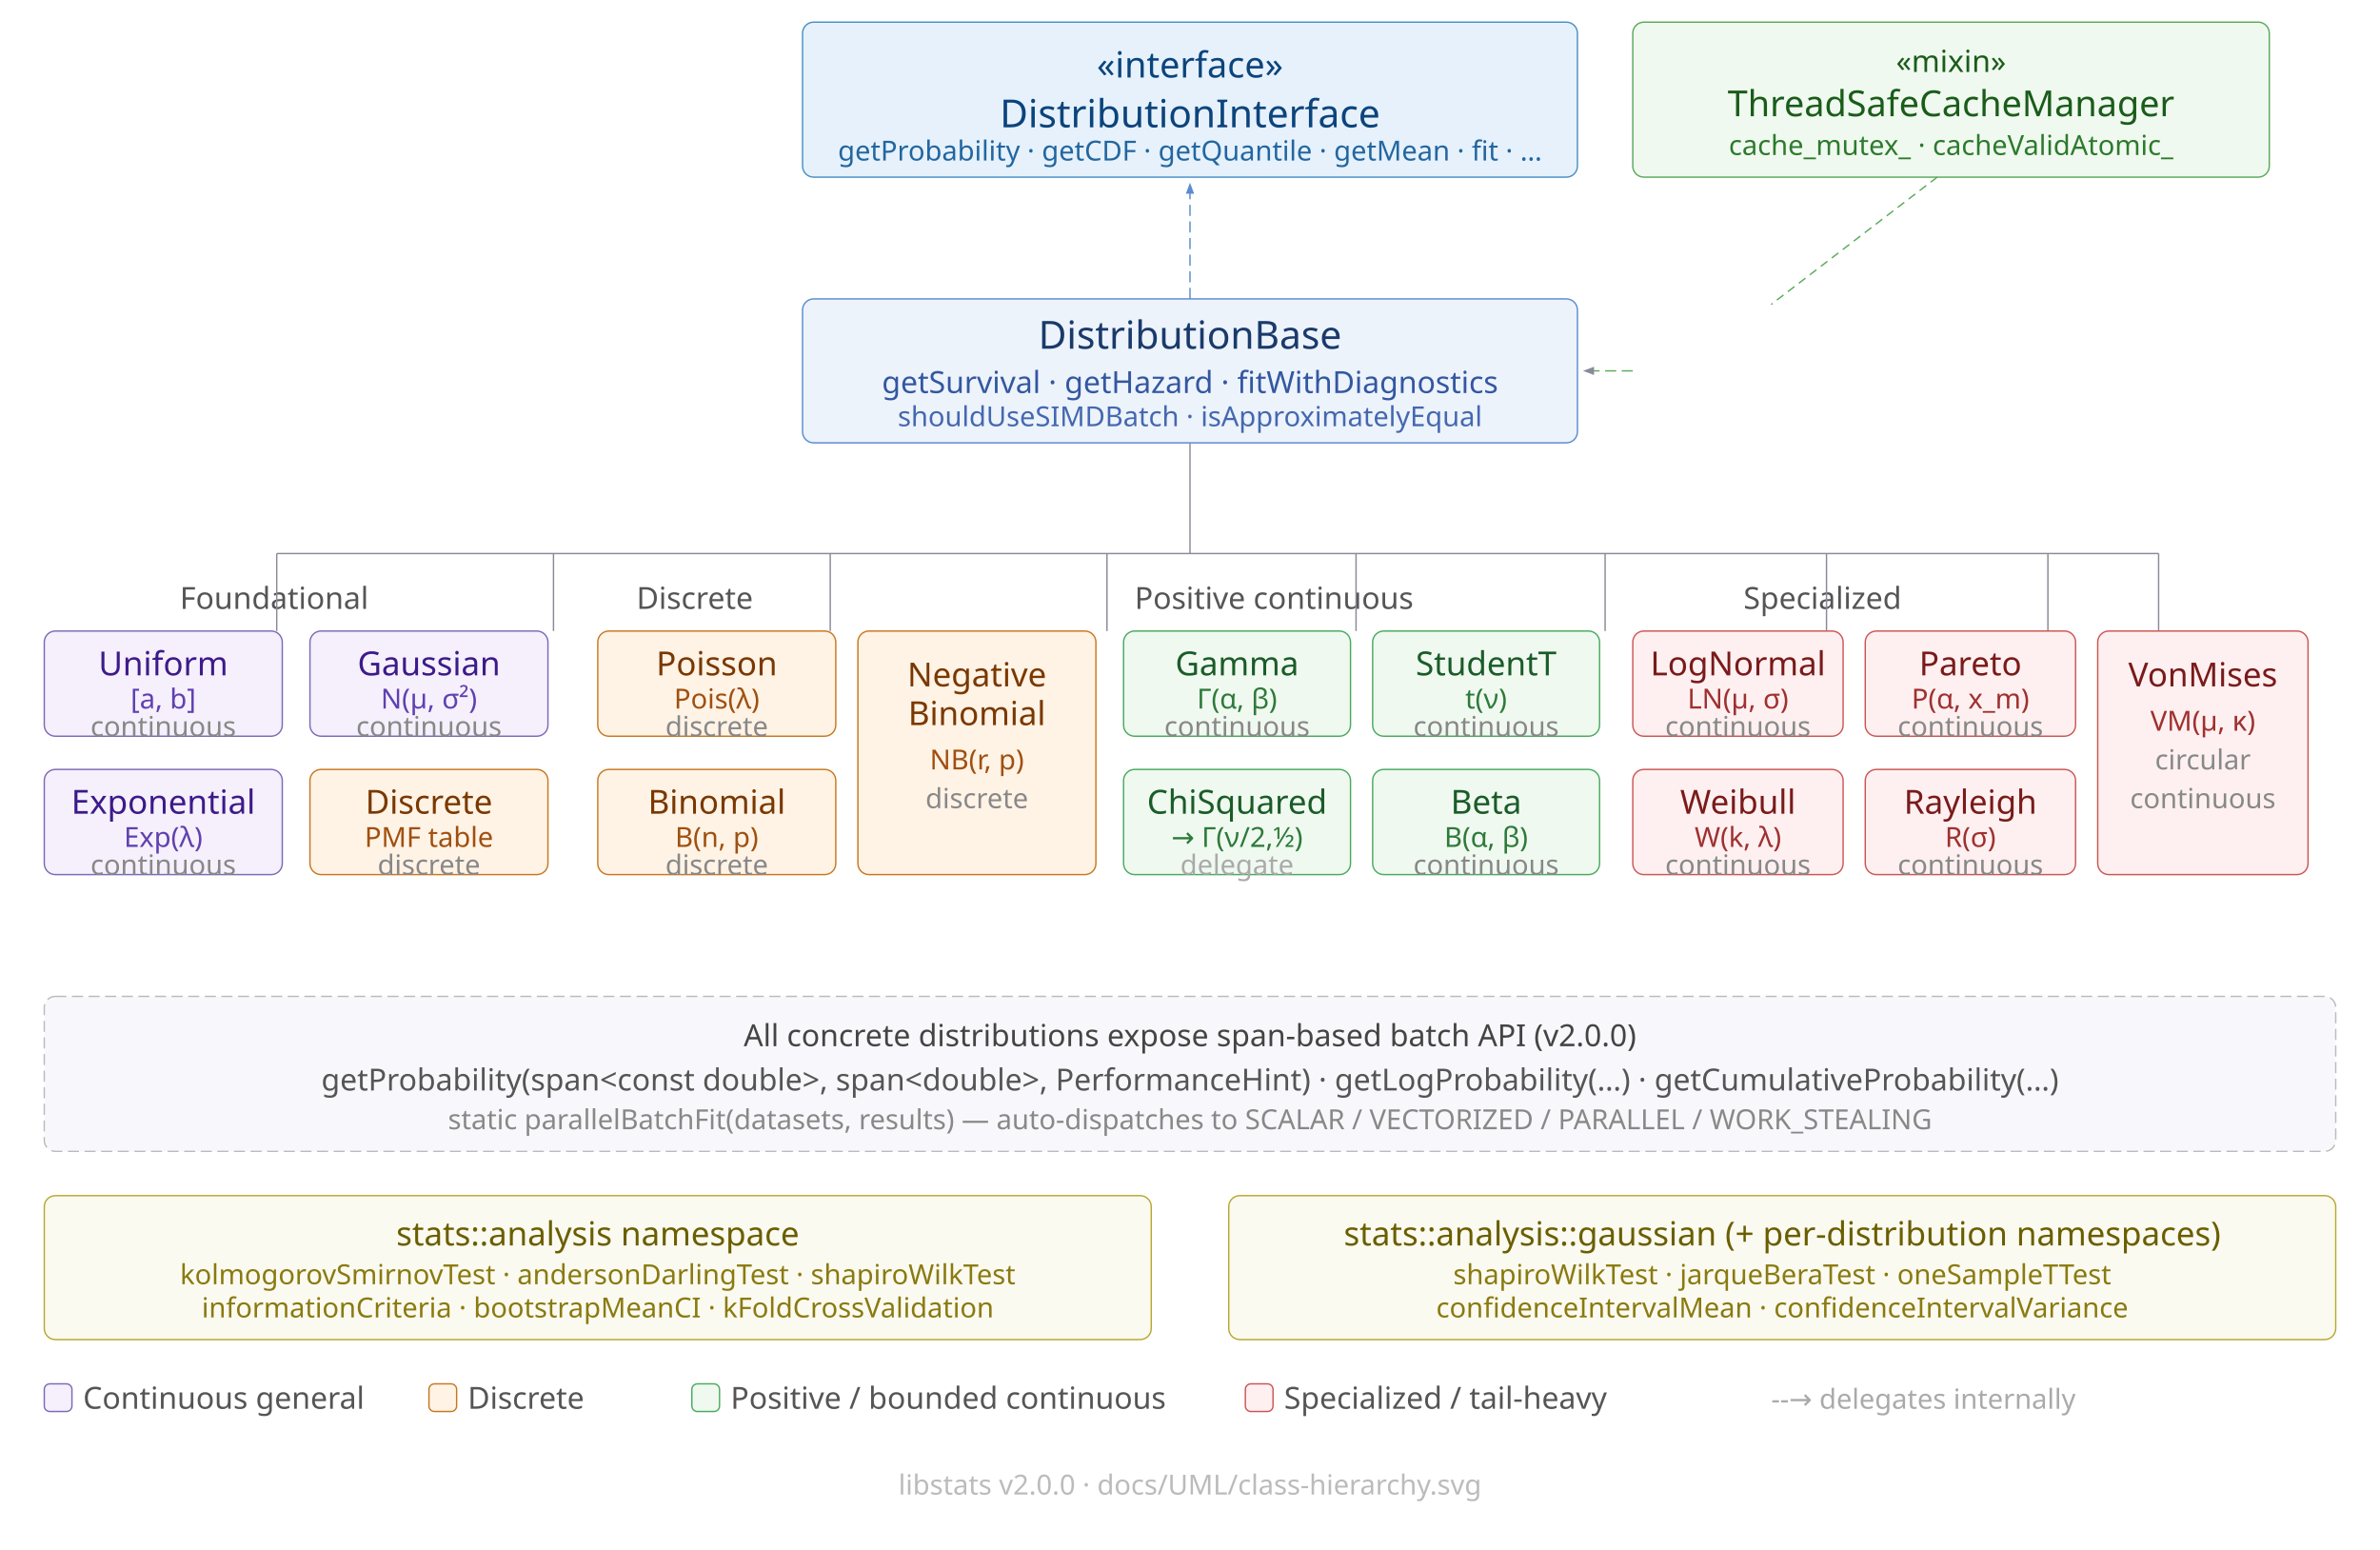
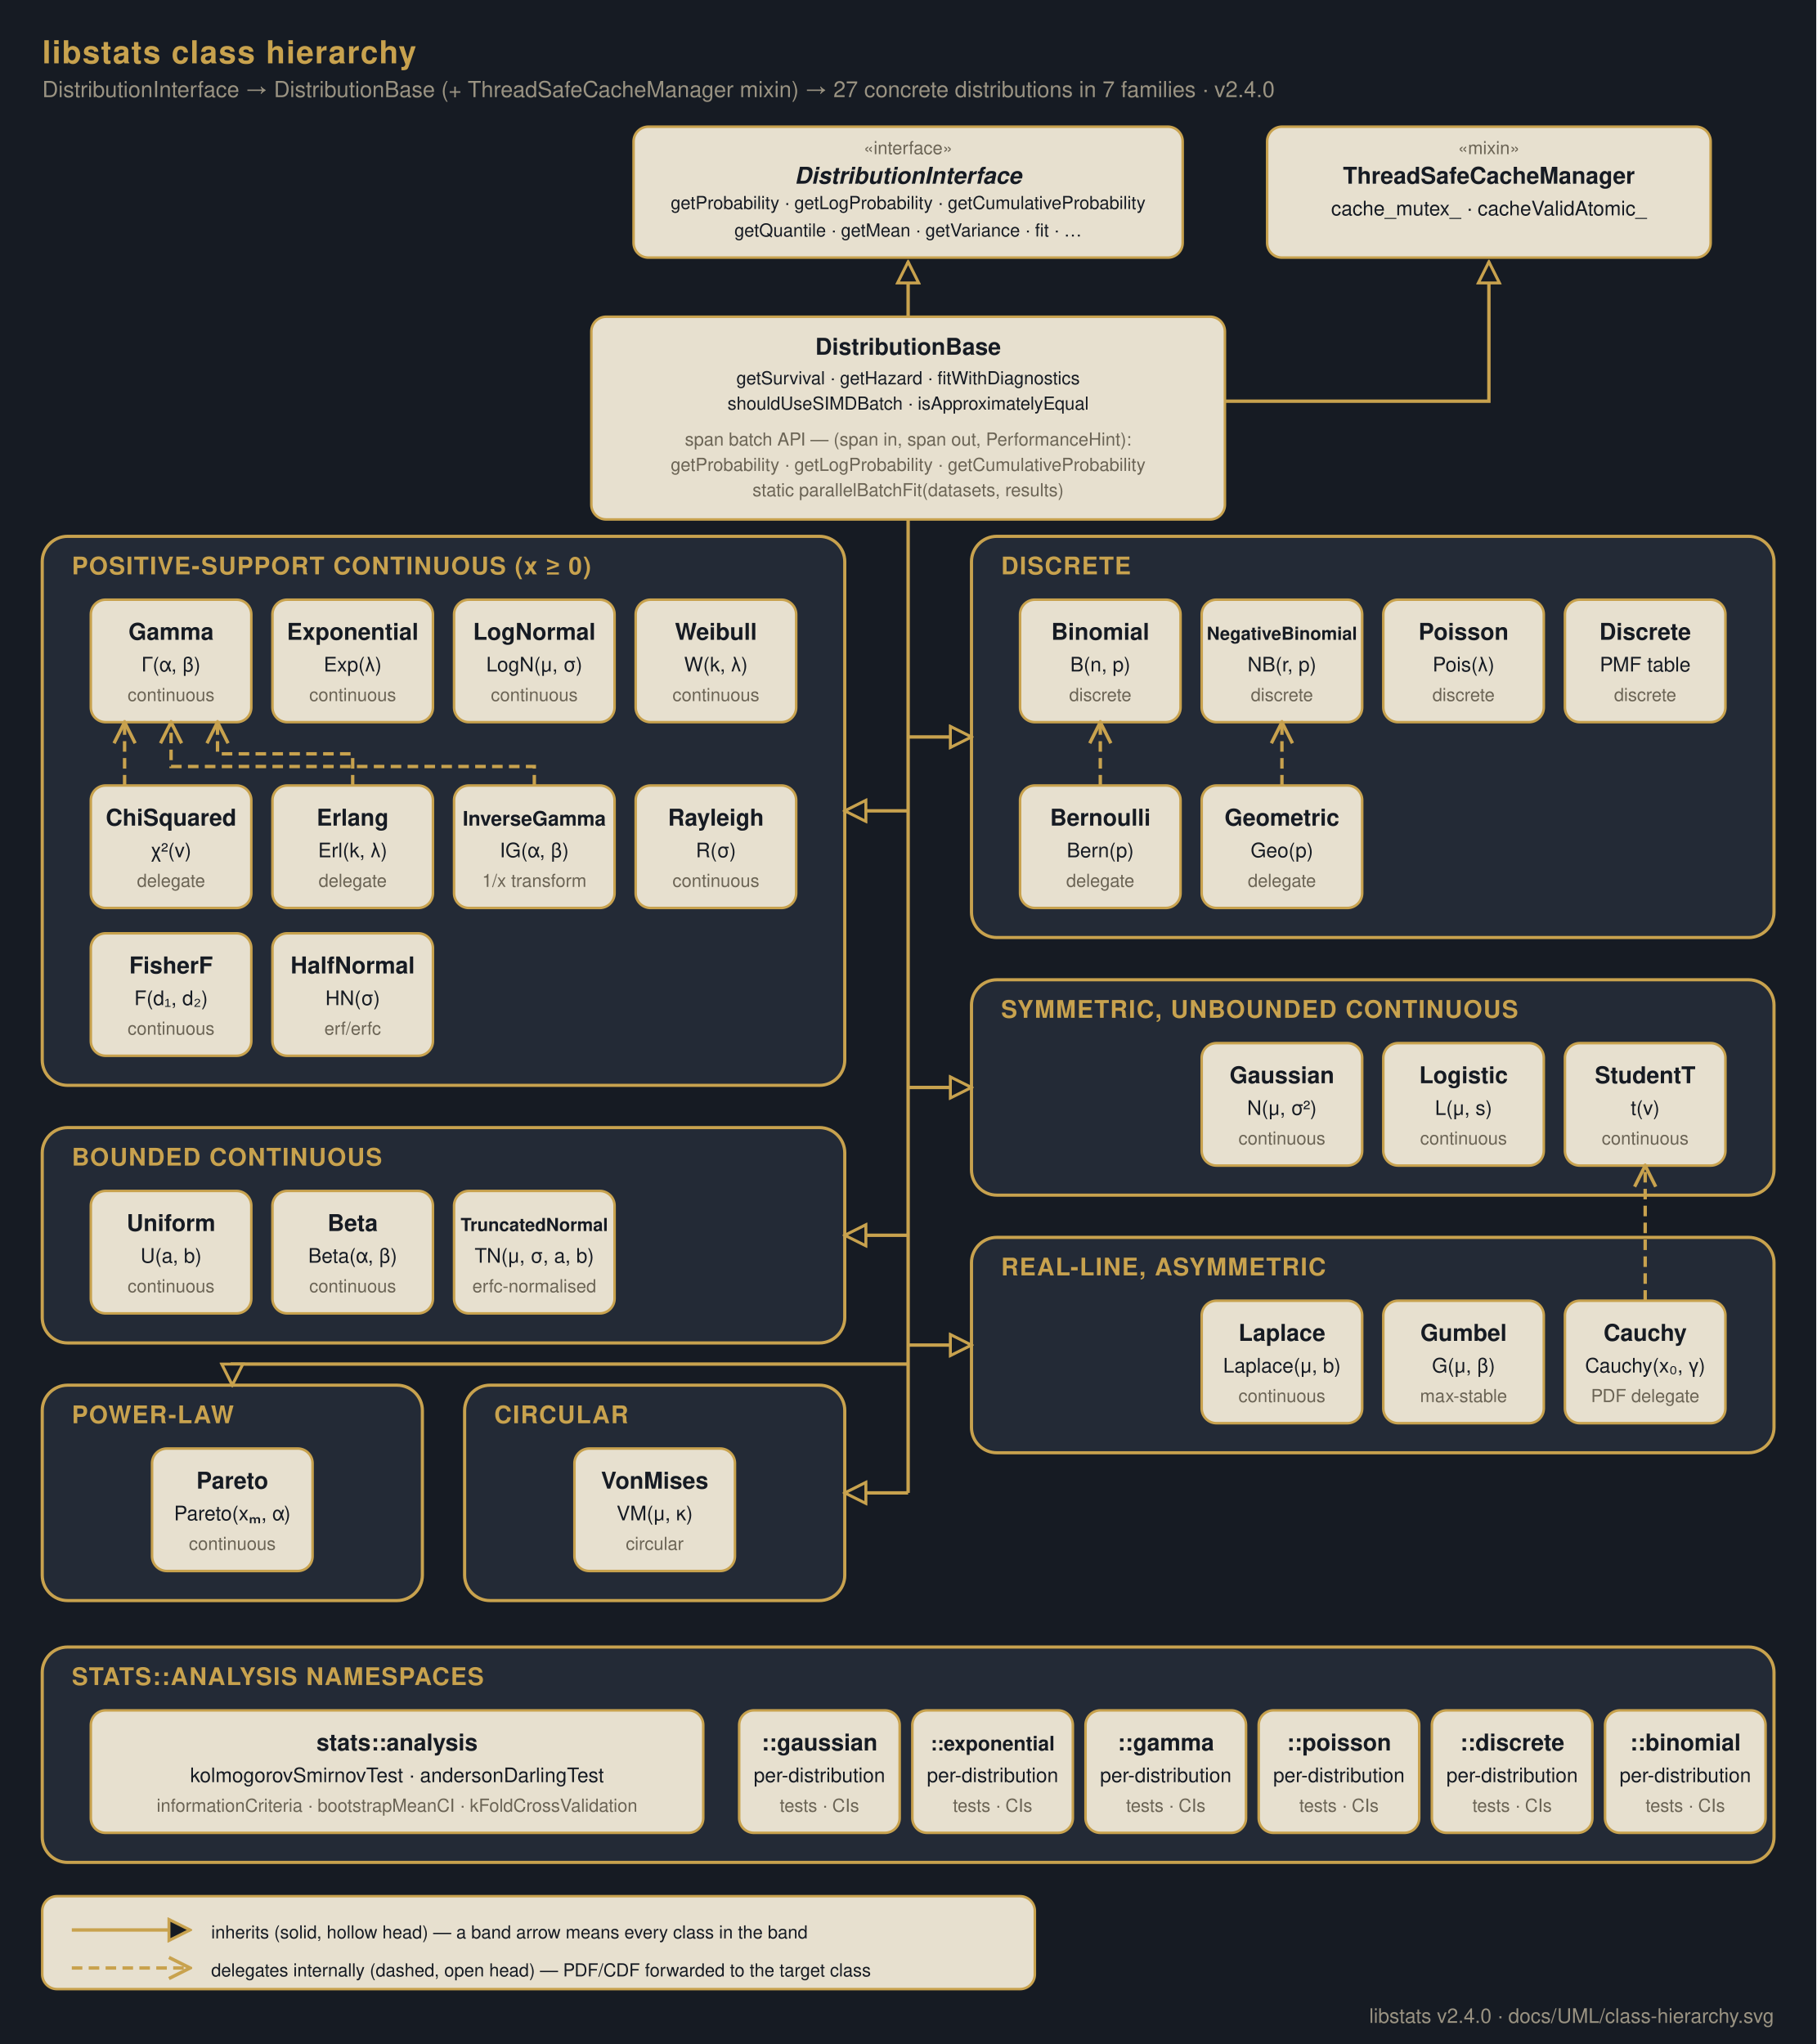
- <svg xmlns="http://www.w3.org/2000/svg" viewBox="0 0 860 560" style="font-family:system-ui,sans-serif;background:#fff">
+ <svg xmlns="http://www.w3.org/2000/svg" viewBox="0 0 860 968" width="860" height="968">
  <defs>
-     <marker id="arr" markerWidth="8" markerHeight="6" refX="8" refY="3" orient="auto">
-       <polygon points="0 0,8 3,0 6" fill="#8a8a9a" />
+     <marker id="inh" markerUnits="userSpaceOnUse" markerWidth="12" markerHeight="12" refX="11" refY="6" orient="auto">
+       <polygon points="1 1,11 6,1 11" fill="#161b23" stroke="#c8a24e" stroke-width="1.4" />
    </marker>
-     <marker id="arr-b" markerWidth="8" markerHeight="6" refX="8" refY="3" orient="auto">
-       <polygon points="0 0,8 3,0 6" fill="#5b8bd0" />
+     <marker id="del" markerUnits="userSpaceOnUse" markerWidth="12" markerHeight="12" refX="11" refY="6" orient="auto">
+       <path d="M1 1 L11 6 L1 11" fill="none" stroke="#c8a24e" stroke-width="1.6" />
    </marker>
  </defs>
-   <rect x="290" y="8" width="280" height="56" rx="4" fill="#E6F1FB" stroke="#4A90C4" stroke-width="0.5" />
-   <text x="430" y="28" text-anchor="middle" font-size="13" font-weight="500" fill="#0C447C">«interface»</text>
-   <text x="430" y="46" text-anchor="middle" font-size="14" font-weight="500" fill="#0C447C">DistributionInterface</text>
-   <text x="430" y="58" text-anchor="middle" font-size="10" fill="#2266A0">getProbability · getCDF · getQuantile · getMean · fit · …</text>
-   <rect x="590" y="8" width="230" height="56" rx="4" fill="#F0F9F0" stroke="#5aaa5a" stroke-width="0.5" />
-   <text x="705" y="26" text-anchor="middle" font-size="11" font-weight="500" fill="#1a5c1a">«mixin»</text>
-   <text x="705" y="42" text-anchor="middle" font-size="13" font-weight="500" fill="#1a5c1a">ThreadSafeCacheManager</text>
-   <text x="705" y="56" text-anchor="middle" font-size="10" fill="#2d7a2d">cache_mutex_ · cacheValidAtomic_</text>
-   <rect x="290" y="108" width="280" height="52" rx="4" fill="#EDF3FB" stroke="#5b8bd0" stroke-width="0.5" />
-   <text x="430" y="126" text-anchor="middle" font-size="14" font-weight="500" fill="#1a3a6b">DistributionBase</text>
-   <text x="430" y="142" text-anchor="middle" font-size="11" fill="#3357a0">getSurvival · getHazard · fitWithDiagnostics</text>
-   <text x="430" y="154" text-anchor="middle" font-size="10" fill="#4468b0">shouldUseSIMDBatch · isApproximatelyEqual</text>
-   <line x1="430" y1="108" x2="430" y2="66" stroke="#5b8bd0" stroke-width="0.5" stroke-dasharray="4,2" marker-end="url(#arr-b)" />
-   <line x1="590" y1="134" x2="572" y2="134" stroke="#5aaa5a" stroke-width="0.5" stroke-dasharray="4,2" marker-end="url(#arr)" />
-   <line x1="700" y1="64" x2="640" y2="110" stroke="#5aaa5a" stroke-width="0.5" stroke-dasharray="3,2" />
-   <text x="65" y="220" font-size="11" font-weight="500" fill="#555">Foundational</text>
-   <text x="230" y="220" font-size="11" font-weight="500" fill="#555">Discrete</text>
-   <text x="410" y="220" font-size="11" font-weight="500" fill="#555">Positive continuous</text>
-   <text x="630" y="220" font-size="11" font-weight="500" fill="#555">Specialized</text>
-   <line x1="430" y1="160" x2="430" y2="200" stroke="#8a8a9a" stroke-width="0.5" />
-   <line x1="100" y1="200" x2="780" y2="200" stroke="#8a8a9a" stroke-width="0.5" />
-   <line x1="100" y1="200" x2="100" y2="228" stroke="#8a8a9a" stroke-width="0.5" />
-   <line x1="200" y1="200" x2="200" y2="228" stroke="#8a8a9a" stroke-width="0.5" />
-   <line x1="300" y1="200" x2="300" y2="228" stroke="#8a8a9a" stroke-width="0.5" />
-   <line x1="400" y1="200" x2="400" y2="228" stroke="#8a8a9a" stroke-width="0.5" />
-   <line x1="490" y1="200" x2="490" y2="228" stroke="#8a8a9a" stroke-width="0.5" />
-   <line x1="580" y1="200" x2="580" y2="228" stroke="#8a8a9a" stroke-width="0.5" />
-   <line x1="660" y1="200" x2="660" y2="228" stroke="#8a8a9a" stroke-width="0.5" />
-   <line x1="740" y1="200" x2="740" y2="228" stroke="#8a8a9a" stroke-width="0.5" />
-   <line x1="780" y1="200" x2="780" y2="228" stroke="#8a8a9a" stroke-width="0.5" />
-   <rect x="16" y="228" width="86" height="38" rx="4" fill="#F5F0FB" stroke="#7c6ab8" stroke-width="0.5" />
-   <text x="59" y="244" text-anchor="middle" font-size="12" font-weight="500" fill="#3d1a8a">Uniform</text>
-   <text x="59" y="256" text-anchor="middle" font-size="10" fill="#6040b0">[a, b]</text>
-   <text x="59" y="266" text-anchor="middle" font-size="10" fill="#888">continuous</text>
-   <rect x="112" y="228" width="86" height="38" rx="4" fill="#F5F0FB" stroke="#7c6ab8" stroke-width="0.5" />
-   <text x="155" y="244" text-anchor="middle" font-size="12" font-weight="500" fill="#3d1a8a">Gaussian</text>
-   <text x="155" y="256" text-anchor="middle" font-size="10" fill="#6040b0">N(μ, σ²)</text>
-   <text x="155" y="266" text-anchor="middle" font-size="10" fill="#888">continuous</text>
-   <rect x="16" y="278" width="86" height="38" rx="4" fill="#F5F0FB" stroke="#7c6ab8" stroke-width="0.5" />
-   <text x="59" y="294" text-anchor="middle" font-size="12" font-weight="500" fill="#3d1a8a">Exponential</text>
-   <text x="59" y="306" text-anchor="middle" font-size="10" fill="#6040b0">Exp(λ)</text>
-   <text x="59" y="316" text-anchor="middle" font-size="10" fill="#888">continuous</text>
-   <rect x="112" y="278" width="86" height="38" rx="4" fill="#FFF3E6" stroke="#c87820" stroke-width="0.5" />
-   <text x="155" y="294" text-anchor="middle" font-size="12" font-weight="500" fill="#7a3800">Discrete</text>
-   <text x="155" y="306" text-anchor="middle" font-size="10" fill="#a05010">PMF table</text>
-   <text x="155" y="316" text-anchor="middle" font-size="10" fill="#888">discrete</text>
-   <rect x="216" y="228" width="86" height="38" rx="4" fill="#FFF3E6" stroke="#c87820" stroke-width="0.5" />
-   <text x="259" y="244" text-anchor="middle" font-size="12" font-weight="500" fill="#7a3800">Poisson</text>
-   <text x="259" y="256" text-anchor="middle" font-size="10" fill="#a05010">Pois(λ)</text>
-   <text x="259" y="266" text-anchor="middle" font-size="10" fill="#888">discrete</text>
-   <rect x="216" y="278" width="86" height="38" rx="4" fill="#FFF3E6" stroke="#c87820" stroke-width="0.5" />
-   <text x="259" y="294" text-anchor="middle" font-size="12" font-weight="500" fill="#7a3800">Binomial</text>
-   <text x="259" y="306" text-anchor="middle" font-size="10" fill="#a05010">B(n, p)</text>
-   <text x="259" y="316" text-anchor="middle" font-size="10" fill="#888">discrete</text>
-   <rect x="310" y="228" width="86" height="88" rx="4" fill="#FFF3E6" stroke="#c87820" stroke-width="0.5" />
-   <text x="353" y="248" text-anchor="middle" font-size="12" font-weight="500" fill="#7a3800">Negative</text>
-   <text x="353" y="262" text-anchor="middle" font-size="12" font-weight="500" fill="#7a3800">Binomial</text>
-   <text x="353" y="278" text-anchor="middle" font-size="10" fill="#a05010">NB(r, p)</text>
-   <text x="353" y="292" text-anchor="middle" font-size="10" fill="#888">discrete</text>
-   <rect x="406" y="228" width="82" height="38" rx="4" fill="#F0F9F0" stroke="#4aaa60" stroke-width="0.5" />
-   <text x="447" y="244" text-anchor="middle" font-size="12" font-weight="500" fill="#1a5c28">Gamma</text>
-   <text x="447" y="256" text-anchor="middle" font-size="10" fill="#2d7a3a">Γ(α, β)</text>
-   <text x="447" y="266" text-anchor="middle" font-size="10" fill="#888">continuous</text>
-   <rect x="406" y="278" width="82" height="38" rx="4" fill="#F0F9F0" stroke="#4aaa60" stroke-width="0.5" />
-   <text x="447" y="294" text-anchor="middle" font-size="12" font-weight="500" fill="#1a5c28">ChiSquared</text>
-   <text x="447" y="306" text-anchor="middle" font-size="10" fill="#2d7a3a">→ Γ(ν/2,½)</text>
-   <text x="447" y="316" text-anchor="middle" font-size="10" fill="#aaa">delegate</text>
-   <rect x="496" y="228" width="82" height="38" rx="4" fill="#F0F9F0" stroke="#4aaa60" stroke-width="0.5" />
-   <text x="537" y="244" text-anchor="middle" font-size="12" font-weight="500" fill="#1a5c28">StudentT</text>
-   <text x="537" y="256" text-anchor="middle" font-size="10" fill="#2d7a3a">t(ν)</text>
-   <text x="537" y="266" text-anchor="middle" font-size="10" fill="#888">continuous</text>
-   <rect x="496" y="278" width="82" height="38" rx="4" fill="#F0F9F0" stroke="#4aaa60" stroke-width="0.5" />
-   <text x="537" y="294" text-anchor="middle" font-size="12" font-weight="500" fill="#1a5c28">Beta</text>
-   <text x="537" y="306" text-anchor="middle" font-size="10" fill="#2d7a3a">B(α, β)</text>
-   <text x="537" y="316" text-anchor="middle" font-size="10" fill="#888">continuous</text>
-   <rect x="590" y="228" width="76" height="38" rx="4" fill="#FEF0F0" stroke="#cc5555" stroke-width="0.5" />
-   <text x="628" y="244" text-anchor="middle" font-size="12" font-weight="500" fill="#7a1a1a">LogNormal</text>
-   <text x="628" y="256" text-anchor="middle" font-size="10" fill="#a03030">LN(μ, σ)</text>
-   <text x="628" y="266" text-anchor="middle" font-size="10" fill="#888">continuous</text>
-   <rect x="590" y="278" width="76" height="38" rx="4" fill="#FEF0F0" stroke="#cc5555" stroke-width="0.5" />
-   <text x="628" y="294" text-anchor="middle" font-size="12" font-weight="500" fill="#7a1a1a">Weibull</text>
-   <text x="628" y="306" text-anchor="middle" font-size="10" fill="#a03030">W(k, λ)</text>
-   <text x="628" y="316" text-anchor="middle" font-size="10" fill="#888">continuous</text>
-   <rect x="674" y="228" width="76" height="38" rx="4" fill="#FEF0F0" stroke="#cc5555" stroke-width="0.5" />
-   <text x="712" y="244" text-anchor="middle" font-size="12" font-weight="500" fill="#7a1a1a">Pareto</text>
-   <text x="712" y="256" text-anchor="middle" font-size="10" fill="#a03030">P(α, x_m)</text>
-   <text x="712" y="266" text-anchor="middle" font-size="10" fill="#888">continuous</text>
-   <rect x="674" y="278" width="76" height="38" rx="4" fill="#FEF0F0" stroke="#cc5555" stroke-width="0.5" />
-   <text x="712" y="294" text-anchor="middle" font-size="12" font-weight="500" fill="#7a1a1a">Rayleigh</text>
-   <text x="712" y="306" text-anchor="middle" font-size="10" fill="#a03030">R(σ)</text>
-   <text x="712" y="316" text-anchor="middle" font-size="10" fill="#888">continuous</text>
-   <rect x="758" y="228" width="76" height="88" rx="4" fill="#FEF0F0" stroke="#cc5555" stroke-width="0.5" />
-   <text x="796" y="248" text-anchor="middle" font-size="12" font-weight="500" fill="#7a1a1a">VonMises</text>
-   <text x="796" y="264" text-anchor="middle" font-size="10" fill="#a03030">VM(μ, κ)</text>
-   <text x="796" y="278" text-anchor="middle" font-size="10" fill="#888">circular</text>
-   <text x="796" y="292" text-anchor="middle" font-size="10" fill="#888">continuous</text>
-   <rect x="16" y="360" width="828" height="56" rx="4" fill="#F8F8FC" stroke="#bbb" stroke-width="0.5" stroke-dasharray="4,2" />
-   <text x="430" y="378" text-anchor="middle" font-size="11" font-weight="500" fill="#444">All concrete distributions expose span-based batch API (v2.0.0)</text>
-   <text x="430" y="394" text-anchor="middle" font-size="11" fill="#555">getProbability(span&lt;const double&gt;, span&lt;double&gt;, PerformanceHint)  ·  getLogProbability(…)  ·  getCumulativeProbability(…)</text>
-   <text x="430" y="408" text-anchor="middle" font-size="10" fill="#888">static parallelBatchFit(datasets, results)  —  auto-dispatches to SCALAR / VECTORIZED / PARALLEL / WORK_STEALING</text>
-   <rect x="16" y="432" width="400" height="52" rx="4" fill="#FAFAF0" stroke="#b8a830" stroke-width="0.5" />
-   <text x="216" y="450" text-anchor="middle" font-size="12" font-weight="500" fill="#6b5e00">stats::analysis namespace</text>
-   <text x="216" y="464" text-anchor="middle" font-size="10" fill="#8a7a10">kolmogorovSmirnovTest · andersonDarlingTest · shapiroWilkTest</text>
-   <text x="216" y="476" text-anchor="middle" font-size="10" fill="#8a7a10">informationCriteria · bootstrapMeanCI · kFoldCrossValidation</text>
-   <rect x="444" y="432" width="400" height="52" rx="4" fill="#FAFAF0" stroke="#b8a830" stroke-width="0.5" />
-   <text x="644" y="450" text-anchor="middle" font-size="12" font-weight="500" fill="#6b5e00">stats::analysis::gaussian (+ per-distribution namespaces)</text>
-   <text x="644" y="464" text-anchor="middle" font-size="10" fill="#8a7a10">shapiroWilkTest · jarqueBeraTest · oneSampleTTest</text>
-   <text x="644" y="476" text-anchor="middle" font-size="10" fill="#8a7a10">confidenceIntervalMean · confidenceIntervalVariance</text>
-   <rect x="16" y="500" width="10" height="10" rx="2" fill="#F5F0FB" stroke="#7c6ab8" stroke-width="0.5" />
-   <text x="30" y="509" font-size="11" fill="#555">Continuous general</text>
-   <rect x="155" y="500" width="10" height="10" rx="2" fill="#FFF3E6" stroke="#c87820" stroke-width="0.5" />
-   <text x="169" y="509" font-size="11" fill="#555">Discrete</text>
-   <rect x="250" y="500" width="10" height="10" rx="2" fill="#F0F9F0" stroke="#4aaa60" stroke-width="0.5" />
-   <text x="264" y="509" font-size="11" fill="#555">Positive / bounded continuous</text>
-   <rect x="450" y="500" width="10" height="10" rx="2" fill="#FEF0F0" stroke="#cc5555" stroke-width="0.5" />
-   <text x="464" y="509" font-size="11" fill="#555">Specialized / tail-heavy</text>
-   <text x="640" y="509" font-size="10" fill="#aaa">--→  delegates internally</text>
-   <text x="430" y="540" text-anchor="middle" font-size="10" fill="#bbb">libstats v2.0.0  ·  docs/UML/class-hierarchy.svg</text>
+   <rect width="860" height="968" fill="#161b23" />
+   <g font-family="system-ui,-apple-system,Helvetica,Arial,sans-serif">
+     <text x="20" y="30" font-size="15" fill="#c8a24e" text-anchor="start" font-weight="bold" letter-spacing="0.5">libstats class hierarchy</text>
+     <text x="20" y="46" font-size="10.5" fill="#9a9382" text-anchor="start">DistributionInterface → DistributionBase (+ ThreadSafeCacheManager mixin) → 27 concrete distributions in 7 families · v2.4.0</text>
+     <rect x="300" y="60" width="260" height="62" rx="7" fill="#e7e0cf" stroke="#c8a24e" stroke-width="1.2" />
+     <text x="430.0" y="73" font-size="8.5" fill="#6b6455" text-anchor="middle">«interface»</text>
+     <text x="430.0" y="87" font-size="11" fill="#161b23" text-anchor="middle" font-weight="bold" font-style="italic">DistributionInterface</text>
+     <text x="430" y="99" font-size="8.5" fill="#161b23" text-anchor="middle">getProbability · getLogProbability · getCumulativeProbability</text>
+     <text x="430" y="112" font-size="8.5" fill="#161b23" text-anchor="middle">getQuantile · getMean · getVariance · fit · …</text>
+     <rect x="600" y="60" width="210" height="62" rx="7" fill="#e7e0cf" stroke="#c8a24e" stroke-width="1.2" />
+     <text x="705.0" y="73" font-size="8.5" fill="#6b6455" text-anchor="middle">«mixin»</text>
+     <text x="705.0" y="87" font-size="11" fill="#161b23" text-anchor="middle" font-weight="bold">ThreadSafeCacheManager</text>
+     <text x="705.0" y="102" font-size="9.5" fill="#161b23" text-anchor="middle">cache_mutex_ · cacheValidAtomic_</text>
+     <rect x="280" y="150" width="300" height="96" rx="7" fill="#e7e0cf" stroke="#c8a24e" stroke-width="1.2" />
+     <text x="430" y="168" font-size="11" fill="#161b23" text-anchor="middle" font-weight="bold">DistributionBase</text>
+     <text x="430" y="182" font-size="8.5" fill="#161b23" text-anchor="middle">getSurvival · getHazard · fitWithDiagnostics</text>
+     <text x="430" y="194" font-size="8.5" fill="#161b23" text-anchor="middle">shouldUseSIMDBatch · isApproximatelyEqual</text>
+     <text x="430" y="211" font-size="8.5" fill="#6b6455" text-anchor="middle">span batch API — (span in, span out, PerformanceHint):</text>
+     <text x="430" y="223" font-size="8.5" fill="#6b6455" text-anchor="middle">getProbability · getLogProbability · getCumulativeProbability</text>
+     <text x="430" y="235" font-size="8.5" fill="#6b6455" text-anchor="middle">static parallelBatchFit(datasets, results)</text>
+     <path d="M430 150 V124" fill="none" stroke="#c8a24e" stroke-width="1.6" marker-end="url(#inh)" />
+     <path d="M580 190 H705 V124" fill="none" stroke="#c8a24e" stroke-width="1.6" marker-end="url(#inh)" />
+     <rect x="20" y="254" width="380" height="260" rx="12" fill="#232a36" stroke="#c8a24e" stroke-width="1.5" />
+     <text x="34" y="272" font-size="11.5" fill="#c8a24e" text-anchor="start" font-weight="bold" letter-spacing="0.5">POSITIVE-SUPPORT CONTINUOUS  (x ≥ 0)</text>
+     <rect x="43" y="284" width="76" height="58" rx="7" fill="#e7e0cf" stroke="#c8a24e" stroke-width="1.2" />
+     <text x="81.0" y="303" font-size="11" fill="#161b23" text-anchor="middle" font-weight="bold">Gamma</text>
+     <text x="81.0" y="318" font-size="9.5" fill="#161b23" text-anchor="middle">Γ(α, β)</text>
+     <text x="81.0" y="332" font-size="8.5" fill="#6b6455" text-anchor="middle">continuous</text>
+     <rect x="129" y="284" width="76" height="58" rx="7" fill="#e7e0cf" stroke="#c8a24e" stroke-width="1.2" />
+     <text x="167.0" y="303" font-size="11" fill="#161b23" text-anchor="middle" font-weight="bold">Exponential</text>
+     <text x="167.0" y="318" font-size="9.5" fill="#161b23" text-anchor="middle">Exp(λ)</text>
+     <text x="167.0" y="332" font-size="8.5" fill="#6b6455" text-anchor="middle">continuous</text>
+     <rect x="215" y="284" width="76" height="58" rx="7" fill="#e7e0cf" stroke="#c8a24e" stroke-width="1.2" />
+     <text x="253.0" y="303" font-size="11" fill="#161b23" text-anchor="middle" font-weight="bold">LogNormal</text>
+     <text x="253.0" y="318" font-size="9.5" fill="#161b23" text-anchor="middle">LogN(μ, σ)</text>
+     <text x="253.0" y="332" font-size="8.5" fill="#6b6455" text-anchor="middle">continuous</text>
+     <rect x="301" y="284" width="76" height="58" rx="7" fill="#e7e0cf" stroke="#c8a24e" stroke-width="1.2" />
+     <text x="339.0" y="303" font-size="11" fill="#161b23" text-anchor="middle" font-weight="bold">Weibull</text>
+     <text x="339.0" y="318" font-size="9.5" fill="#161b23" text-anchor="middle">W(k, λ)</text>
+     <text x="339.0" y="332" font-size="8.5" fill="#6b6455" text-anchor="middle">continuous</text>
+     <rect x="43" y="372" width="76" height="58" rx="7" fill="#e7e0cf" stroke="#c8a24e" stroke-width="1.2" />
+     <text x="81.0" y="391" font-size="11" fill="#161b23" text-anchor="middle" font-weight="bold">ChiSquared</text>
+     <text x="81.0" y="406" font-size="9.5" fill="#161b23" text-anchor="middle">χ²(ν)</text>
+     <text x="81.0" y="420" font-size="8.5" fill="#6b6455" text-anchor="middle">delegate</text>
+     <rect x="129" y="372" width="76" height="58" rx="7" fill="#e7e0cf" stroke="#c8a24e" stroke-width="1.2" />
+     <text x="167.0" y="391" font-size="11" fill="#161b23" text-anchor="middle" font-weight="bold">Erlang</text>
+     <text x="167.0" y="406" font-size="9.5" fill="#161b23" text-anchor="middle">Erl(k, λ)</text>
+     <text x="167.0" y="420" font-size="8.5" fill="#6b6455" text-anchor="middle">delegate</text>
+     <rect x="215" y="372" width="76" height="58" rx="7" fill="#e7e0cf" stroke="#c8a24e" stroke-width="1.2" />
+     <text x="253.0" y="391" font-size="9.5" fill="#161b23" text-anchor="middle" font-weight="bold">InverseGamma</text>
+     <text x="253.0" y="406" font-size="9.5" fill="#161b23" text-anchor="middle">IG(α, β)</text>
+     <text x="253.0" y="420" font-size="8.5" fill="#6b6455" text-anchor="middle">1/x transform</text>
+     <rect x="301" y="372" width="76" height="58" rx="7" fill="#e7e0cf" stroke="#c8a24e" stroke-width="1.2" />
+     <text x="339.0" y="391" font-size="11" fill="#161b23" text-anchor="middle" font-weight="bold">Rayleigh</text>
+     <text x="339.0" y="406" font-size="9.5" fill="#161b23" text-anchor="middle">R(σ)</text>
+     <text x="339.0" y="420" font-size="8.5" fill="#6b6455" text-anchor="middle">continuous</text>
+     <rect x="43" y="442" width="76" height="58" rx="7" fill="#e7e0cf" stroke="#c8a24e" stroke-width="1.2" />
+     <text x="81.0" y="461" font-size="11" fill="#161b23" text-anchor="middle" font-weight="bold">FisherF</text>
+     <text x="81.0" y="476" font-size="9.5" fill="#161b23" text-anchor="middle">F(d₁, d₂)</text>
+     <text x="81.0" y="490" font-size="8.5" fill="#6b6455" text-anchor="middle">continuous</text>
+     <rect x="129" y="442" width="76" height="58" rx="7" fill="#e7e0cf" stroke="#c8a24e" stroke-width="1.2" />
+     <text x="167.0" y="461" font-size="11" fill="#161b23" text-anchor="middle" font-weight="bold">HalfNormal</text>
+     <text x="167.0" y="476" font-size="9.5" fill="#161b23" text-anchor="middle">HN(σ)</text>
+     <text x="167.0" y="490" font-size="8.5" fill="#6b6455" text-anchor="middle">erf/erfc</text>
+     <path d="M59 372 V342" fill="none" stroke="#c8a24e" stroke-width="1.6" stroke-dasharray="5 3" marker-end="url(#del)" />
+     <path d="M167 372 V357 H103 V342" fill="none" stroke="#c8a24e" stroke-width="1.6" stroke-dasharray="5 3" marker-end="url(#del)" />
+     <path d="M253 372 V363 H81 V342" fill="none" stroke="#c8a24e" stroke-width="1.6" stroke-dasharray="5 3" marker-end="url(#del)" />
+     <rect x="20" y="534" width="380" height="102" rx="12" fill="#232a36" stroke="#c8a24e" stroke-width="1.5" />
+     <text x="34" y="552" font-size="11.5" fill="#c8a24e" text-anchor="start" font-weight="bold" letter-spacing="0.5">BOUNDED CONTINUOUS</text>
+     <rect x="43" y="564" width="76" height="58" rx="7" fill="#e7e0cf" stroke="#c8a24e" stroke-width="1.2" />
+     <text x="81.0" y="583" font-size="11" fill="#161b23" text-anchor="middle" font-weight="bold">Uniform</text>
+     <text x="81.0" y="598" font-size="9.5" fill="#161b23" text-anchor="middle">U(a, b)</text>
+     <text x="81.0" y="612" font-size="8.5" fill="#6b6455" text-anchor="middle">continuous</text>
+     <rect x="129" y="564" width="76" height="58" rx="7" fill="#e7e0cf" stroke="#c8a24e" stroke-width="1.2" />
+     <text x="167.0" y="583" font-size="11" fill="#161b23" text-anchor="middle" font-weight="bold">Beta</text>
+     <text x="167.0" y="598" font-size="9.5" fill="#161b23" text-anchor="middle">Beta(α, β)</text>
+     <text x="167.0" y="612" font-size="8.5" fill="#6b6455" text-anchor="middle">continuous</text>
+     <rect x="215" y="564" width="76" height="58" rx="7" fill="#e7e0cf" stroke="#c8a24e" stroke-width="1.2" />
+     <text x="253.0" y="583" font-size="8.5" fill="#161b23" text-anchor="middle" font-weight="bold">TruncatedNormal</text>
+     <text x="253.0" y="598" font-size="9.5" fill="#161b23" text-anchor="middle">TN(μ, σ, a, b)</text>
+     <text x="253.0" y="612" font-size="8.5" fill="#6b6455" text-anchor="middle">erfc-normalised</text>
+     <rect x="20" y="656" width="180" height="102" rx="12" fill="#232a36" stroke="#c8a24e" stroke-width="1.5" />
+     <text x="34" y="674" font-size="11.5" fill="#c8a24e" text-anchor="start" font-weight="bold" letter-spacing="0.5">POWER-LAW</text>
+     <rect x="72" y="686" width="76" height="58" rx="7" fill="#e7e0cf" stroke="#c8a24e" stroke-width="1.2" />
+     <text x="110.0" y="705" font-size="11" fill="#161b23" text-anchor="middle" font-weight="bold">Pareto</text>
+     <text x="110.0" y="720" font-size="9.5" fill="#161b23" text-anchor="middle">Pareto(xₘ, α)</text>
+     <text x="110.0" y="734" font-size="8.5" fill="#6b6455" text-anchor="middle">continuous</text>
+     <rect x="220" y="656" width="180" height="102" rx="12" fill="#232a36" stroke="#c8a24e" stroke-width="1.5" />
+     <text x="234" y="674" font-size="11.5" fill="#c8a24e" text-anchor="start" font-weight="bold" letter-spacing="0.5">CIRCULAR</text>
+     <rect x="272" y="686" width="76" height="58" rx="7" fill="#e7e0cf" stroke="#c8a24e" stroke-width="1.2" />
+     <text x="310.0" y="705" font-size="11" fill="#161b23" text-anchor="middle" font-weight="bold">VonMises</text>
+     <text x="310.0" y="720" font-size="9.5" fill="#161b23" text-anchor="middle">VM(μ, κ)</text>
+     <text x="310.0" y="734" font-size="8.5" fill="#6b6455" text-anchor="middle">circular</text>
+     <rect x="460" y="254" width="380" height="190" rx="12" fill="#232a36" stroke="#c8a24e" stroke-width="1.5" />
+     <text x="474" y="272" font-size="11.5" fill="#c8a24e" text-anchor="start" font-weight="bold" letter-spacing="0.5">DISCRETE</text>
+     <rect x="483" y="284" width="76" height="58" rx="7" fill="#e7e0cf" stroke="#c8a24e" stroke-width="1.2" />
+     <text x="521.0" y="303" font-size="11" fill="#161b23" text-anchor="middle" font-weight="bold">Binomial</text>
+     <text x="521.0" y="318" font-size="9.5" fill="#161b23" text-anchor="middle">B(n, p)</text>
+     <text x="521.0" y="332" font-size="8.5" fill="#6b6455" text-anchor="middle">discrete</text>
+     <rect x="569" y="284" width="76" height="58" rx="7" fill="#e7e0cf" stroke="#c8a24e" stroke-width="1.2" />
+     <text x="607.0" y="303" font-size="8.5" fill="#161b23" text-anchor="middle" font-weight="bold">NegativeBinomial</text>
+     <text x="607.0" y="318" font-size="9.5" fill="#161b23" text-anchor="middle">NB(r, p)</text>
+     <text x="607.0" y="332" font-size="8.5" fill="#6b6455" text-anchor="middle">discrete</text>
+     <rect x="655" y="284" width="76" height="58" rx="7" fill="#e7e0cf" stroke="#c8a24e" stroke-width="1.2" />
+     <text x="693.0" y="303" font-size="11" fill="#161b23" text-anchor="middle" font-weight="bold">Poisson</text>
+     <text x="693.0" y="318" font-size="9.5" fill="#161b23" text-anchor="middle">Pois(λ)</text>
+     <text x="693.0" y="332" font-size="8.5" fill="#6b6455" text-anchor="middle">discrete</text>
+     <rect x="741" y="284" width="76" height="58" rx="7" fill="#e7e0cf" stroke="#c8a24e" stroke-width="1.2" />
+     <text x="779.0" y="303" font-size="11" fill="#161b23" text-anchor="middle" font-weight="bold">Discrete</text>
+     <text x="779.0" y="318" font-size="9.5" fill="#161b23" text-anchor="middle">PMF table</text>
+     <text x="779.0" y="332" font-size="8.5" fill="#6b6455" text-anchor="middle">discrete</text>
+     <rect x="483" y="372" width="76" height="58" rx="7" fill="#e7e0cf" stroke="#c8a24e" stroke-width="1.2" />
+     <text x="521.0" y="391" font-size="11" fill="#161b23" text-anchor="middle" font-weight="bold">Bernoulli</text>
+     <text x="521.0" y="406" font-size="9.5" fill="#161b23" text-anchor="middle">Bern(p)</text>
+     <text x="521.0" y="420" font-size="8.5" fill="#6b6455" text-anchor="middle">delegate</text>
+     <rect x="569" y="372" width="76" height="58" rx="7" fill="#e7e0cf" stroke="#c8a24e" stroke-width="1.2" />
+     <text x="607.0" y="391" font-size="11" fill="#161b23" text-anchor="middle" font-weight="bold">Geometric</text>
+     <text x="607.0" y="406" font-size="9.5" fill="#161b23" text-anchor="middle">Geo(p)</text>
+     <text x="607.0" y="420" font-size="8.5" fill="#6b6455" text-anchor="middle">delegate</text>
+     <path d="M521 372 V342" fill="none" stroke="#c8a24e" stroke-width="1.6" stroke-dasharray="5 3" marker-end="url(#del)" />
+     <path d="M607 372 V342" fill="none" stroke="#c8a24e" stroke-width="1.6" stroke-dasharray="5 3" marker-end="url(#del)" />
+     <rect x="460" y="464" width="380" height="102" rx="12" fill="#232a36" stroke="#c8a24e" stroke-width="1.5" />
+     <text x="474" y="482" font-size="11.5" fill="#c8a24e" text-anchor="start" font-weight="bold" letter-spacing="0.5">SYMMETRIC, UNBOUNDED CONTINUOUS</text>
+     <rect x="569" y="494" width="76" height="58" rx="7" fill="#e7e0cf" stroke="#c8a24e" stroke-width="1.2" />
+     <text x="607.0" y="513" font-size="11" fill="#161b23" text-anchor="middle" font-weight="bold">Gaussian</text>
+     <text x="607.0" y="528" font-size="9.5" fill="#161b23" text-anchor="middle">N(μ, σ²)</text>
+     <text x="607.0" y="542" font-size="8.5" fill="#6b6455" text-anchor="middle">continuous</text>
+     <rect x="655" y="494" width="76" height="58" rx="7" fill="#e7e0cf" stroke="#c8a24e" stroke-width="1.2" />
+     <text x="693.0" y="513" font-size="11" fill="#161b23" text-anchor="middle" font-weight="bold">Logistic</text>
+     <text x="693.0" y="528" font-size="9.5" fill="#161b23" text-anchor="middle">L(μ, s)</text>
+     <text x="693.0" y="542" font-size="8.5" fill="#6b6455" text-anchor="middle">continuous</text>
+     <rect x="741" y="494" width="76" height="58" rx="7" fill="#e7e0cf" stroke="#c8a24e" stroke-width="1.2" />
+     <text x="779.0" y="513" font-size="11" fill="#161b23" text-anchor="middle" font-weight="bold">StudentT</text>
+     <text x="779.0" y="528" font-size="9.5" fill="#161b23" text-anchor="middle">t(ν)</text>
+     <text x="779.0" y="542" font-size="8.5" fill="#6b6455" text-anchor="middle">continuous</text>
+     <rect x="460" y="586" width="380" height="102" rx="12" fill="#232a36" stroke="#c8a24e" stroke-width="1.5" />
+     <text x="474" y="604" font-size="11.5" fill="#c8a24e" text-anchor="start" font-weight="bold" letter-spacing="0.5">REAL-LINE, ASYMMETRIC</text>
+     <rect x="569" y="616" width="76" height="58" rx="7" fill="#e7e0cf" stroke="#c8a24e" stroke-width="1.2" />
+     <text x="607.0" y="635" font-size="11" fill="#161b23" text-anchor="middle" font-weight="bold">Laplace</text>
+     <text x="607.0" y="650" font-size="9.5" fill="#161b23" text-anchor="middle">Laplace(μ, b)</text>
+     <text x="607.0" y="664" font-size="8.5" fill="#6b6455" text-anchor="middle">continuous</text>
+     <rect x="655" y="616" width="76" height="58" rx="7" fill="#e7e0cf" stroke="#c8a24e" stroke-width="1.2" />
+     <text x="693.0" y="635" font-size="11" fill="#161b23" text-anchor="middle" font-weight="bold">Gumbel</text>
+     <text x="693.0" y="650" font-size="9.5" fill="#161b23" text-anchor="middle">G(μ, β)</text>
+     <text x="693.0" y="664" font-size="8.5" fill="#6b6455" text-anchor="middle">max-stable</text>
+     <rect x="741" y="616" width="76" height="58" rx="7" fill="#e7e0cf" stroke="#c8a24e" stroke-width="1.2" />
+     <text x="779.0" y="635" font-size="11" fill="#161b23" text-anchor="middle" font-weight="bold">Cauchy</text>
+     <text x="779.0" y="650" font-size="9.5" fill="#161b23" text-anchor="middle">Cauchy(x₀, γ)</text>
+     <text x="779.0" y="664" font-size="8.5" fill="#6b6455" text-anchor="middle">PDF delegate</text>
+     <path d="M779 616 V552" fill="none" stroke="#c8a24e" stroke-width="1.6" stroke-dasharray="5 3" marker-end="url(#del)" />
+     <path d="M430 246 V707" fill="none" stroke="#c8a24e" stroke-width="1.6" />
+     <path d="M430 384 H400" fill="none" stroke="#c8a24e" stroke-width="1.6" marker-end="url(#inh)" />
+     <path d="M430 585 H400" fill="none" stroke="#c8a24e" stroke-width="1.6" marker-end="url(#inh)" />
+     <path d="M430 707 H400" fill="none" stroke="#c8a24e" stroke-width="1.6" marker-end="url(#inh)" />
+     <path d="M430 646 H110 V656" fill="none" stroke="#c8a24e" stroke-width="1.6" marker-end="url(#inh)" />
+     <path d="M430 349 H460" fill="none" stroke="#c8a24e" stroke-width="1.6" marker-end="url(#inh)" />
+     <path d="M430 515 H460" fill="none" stroke="#c8a24e" stroke-width="1.6" marker-end="url(#inh)" />
+     <path d="M430 637 H460" fill="none" stroke="#c8a24e" stroke-width="1.6" marker-end="url(#inh)" />
+     <rect x="20" y="780" width="820" height="102" rx="12" fill="#232a36" stroke="#c8a24e" stroke-width="1.5" />
+     <text x="34" y="798" font-size="11.5" fill="#c8a24e" text-anchor="start" font-weight="bold" letter-spacing="0.5">STATS::ANALYSIS NAMESPACES</text>
+     <rect x="43" y="810" width="290" height="58" rx="7" fill="#e7e0cf" stroke="#c8a24e" stroke-width="1.2" />
+     <text x="188.0" y="829" font-size="11" fill="#161b23" text-anchor="middle" font-weight="bold">stats::analysis</text>
+     <text x="188.0" y="844" font-size="9.5" fill="#161b23" text-anchor="middle">kolmogorovSmirnovTest · andersonDarlingTest</text>
+     <text x="188.0" y="858" font-size="8.5" fill="#6b6455" text-anchor="middle">informationCriteria · bootstrapMeanCI · kFoldCrossValidation</text>
+     <rect x="350" y="810" width="76" height="58" rx="7" fill="#e7e0cf" stroke="#c8a24e" stroke-width="1.2" />
+     <text x="388.0" y="829" font-size="11" fill="#161b23" text-anchor="middle" font-weight="bold">::gaussian</text>
+     <text x="388.0" y="844" font-size="9.5" fill="#161b23" text-anchor="middle">per-distribution</text>
+     <text x="388.0" y="858" font-size="8.5" fill="#6b6455" text-anchor="middle">tests · CIs</text>
+     <rect x="432" y="810" width="76" height="58" rx="7" fill="#e7e0cf" stroke="#c8a24e" stroke-width="1.2" />
+     <text x="470.0" y="829" font-size="9.5" fill="#161b23" text-anchor="middle" font-weight="bold">::exponential</text>
+     <text x="470.0" y="844" font-size="9.5" fill="#161b23" text-anchor="middle">per-distribution</text>
+     <text x="470.0" y="858" font-size="8.5" fill="#6b6455" text-anchor="middle">tests · CIs</text>
+     <rect x="514" y="810" width="76" height="58" rx="7" fill="#e7e0cf" stroke="#c8a24e" stroke-width="1.2" />
+     <text x="552.0" y="829" font-size="11" fill="#161b23" text-anchor="middle" font-weight="bold">::gamma</text>
+     <text x="552.0" y="844" font-size="9.5" fill="#161b23" text-anchor="middle">per-distribution</text>
+     <text x="552.0" y="858" font-size="8.5" fill="#6b6455" text-anchor="middle">tests · CIs</text>
+     <rect x="596" y="810" width="76" height="58" rx="7" fill="#e7e0cf" stroke="#c8a24e" stroke-width="1.2" />
+     <text x="634.0" y="829" font-size="11" fill="#161b23" text-anchor="middle" font-weight="bold">::poisson</text>
+     <text x="634.0" y="844" font-size="9.5" fill="#161b23" text-anchor="middle">per-distribution</text>
+     <text x="634.0" y="858" font-size="8.5" fill="#6b6455" text-anchor="middle">tests · CIs</text>
+     <rect x="678" y="810" width="76" height="58" rx="7" fill="#e7e0cf" stroke="#c8a24e" stroke-width="1.2" />
+     <text x="716.0" y="829" font-size="11" fill="#161b23" text-anchor="middle" font-weight="bold">::discrete</text>
+     <text x="716.0" y="844" font-size="9.5" fill="#161b23" text-anchor="middle">per-distribution</text>
+     <text x="716.0" y="858" font-size="8.5" fill="#6b6455" text-anchor="middle">tests · CIs</text>
+     <rect x="760" y="810" width="76" height="58" rx="7" fill="#e7e0cf" stroke="#c8a24e" stroke-width="1.2" />
+     <text x="798.0" y="829" font-size="11" fill="#161b23" text-anchor="middle" font-weight="bold">::binomial</text>
+     <text x="798.0" y="844" font-size="9.5" fill="#161b23" text-anchor="middle">per-distribution</text>
+     <text x="798.0" y="858" font-size="8.5" fill="#6b6455" text-anchor="middle">tests · CIs</text>
+     <rect x="20" y="898" width="470" height="44" rx="7" fill="#e7e0cf" stroke="#c8a24e" stroke-width="1.2" />
+     <path d="M34 914 H90" fill="none" stroke="#c8a24e" stroke-width="1.6" marker-end="url(#inh)" />
+     <text x="100" y="918" font-size="8.5" fill="#161b23" text-anchor="start">inherits (solid, hollow head) — a band arrow means every class in the band</text>
+     <path d="M34 932 H90" fill="none" stroke="#c8a24e" stroke-width="1.6" stroke-dasharray="5 3" marker-end="url(#del)" />
+     <text x="100" y="936" font-size="8.5" fill="#161b23" text-anchor="start">delegates internally (dashed, open head) — PDF/CDF forwarded to the target class</text>
+     <text x="840" y="958" font-size="9.5" fill="#9a9382" text-anchor="end">libstats v2.4.0  ·  docs/UML/class-hierarchy.svg</text>
+   </g>
</svg>
